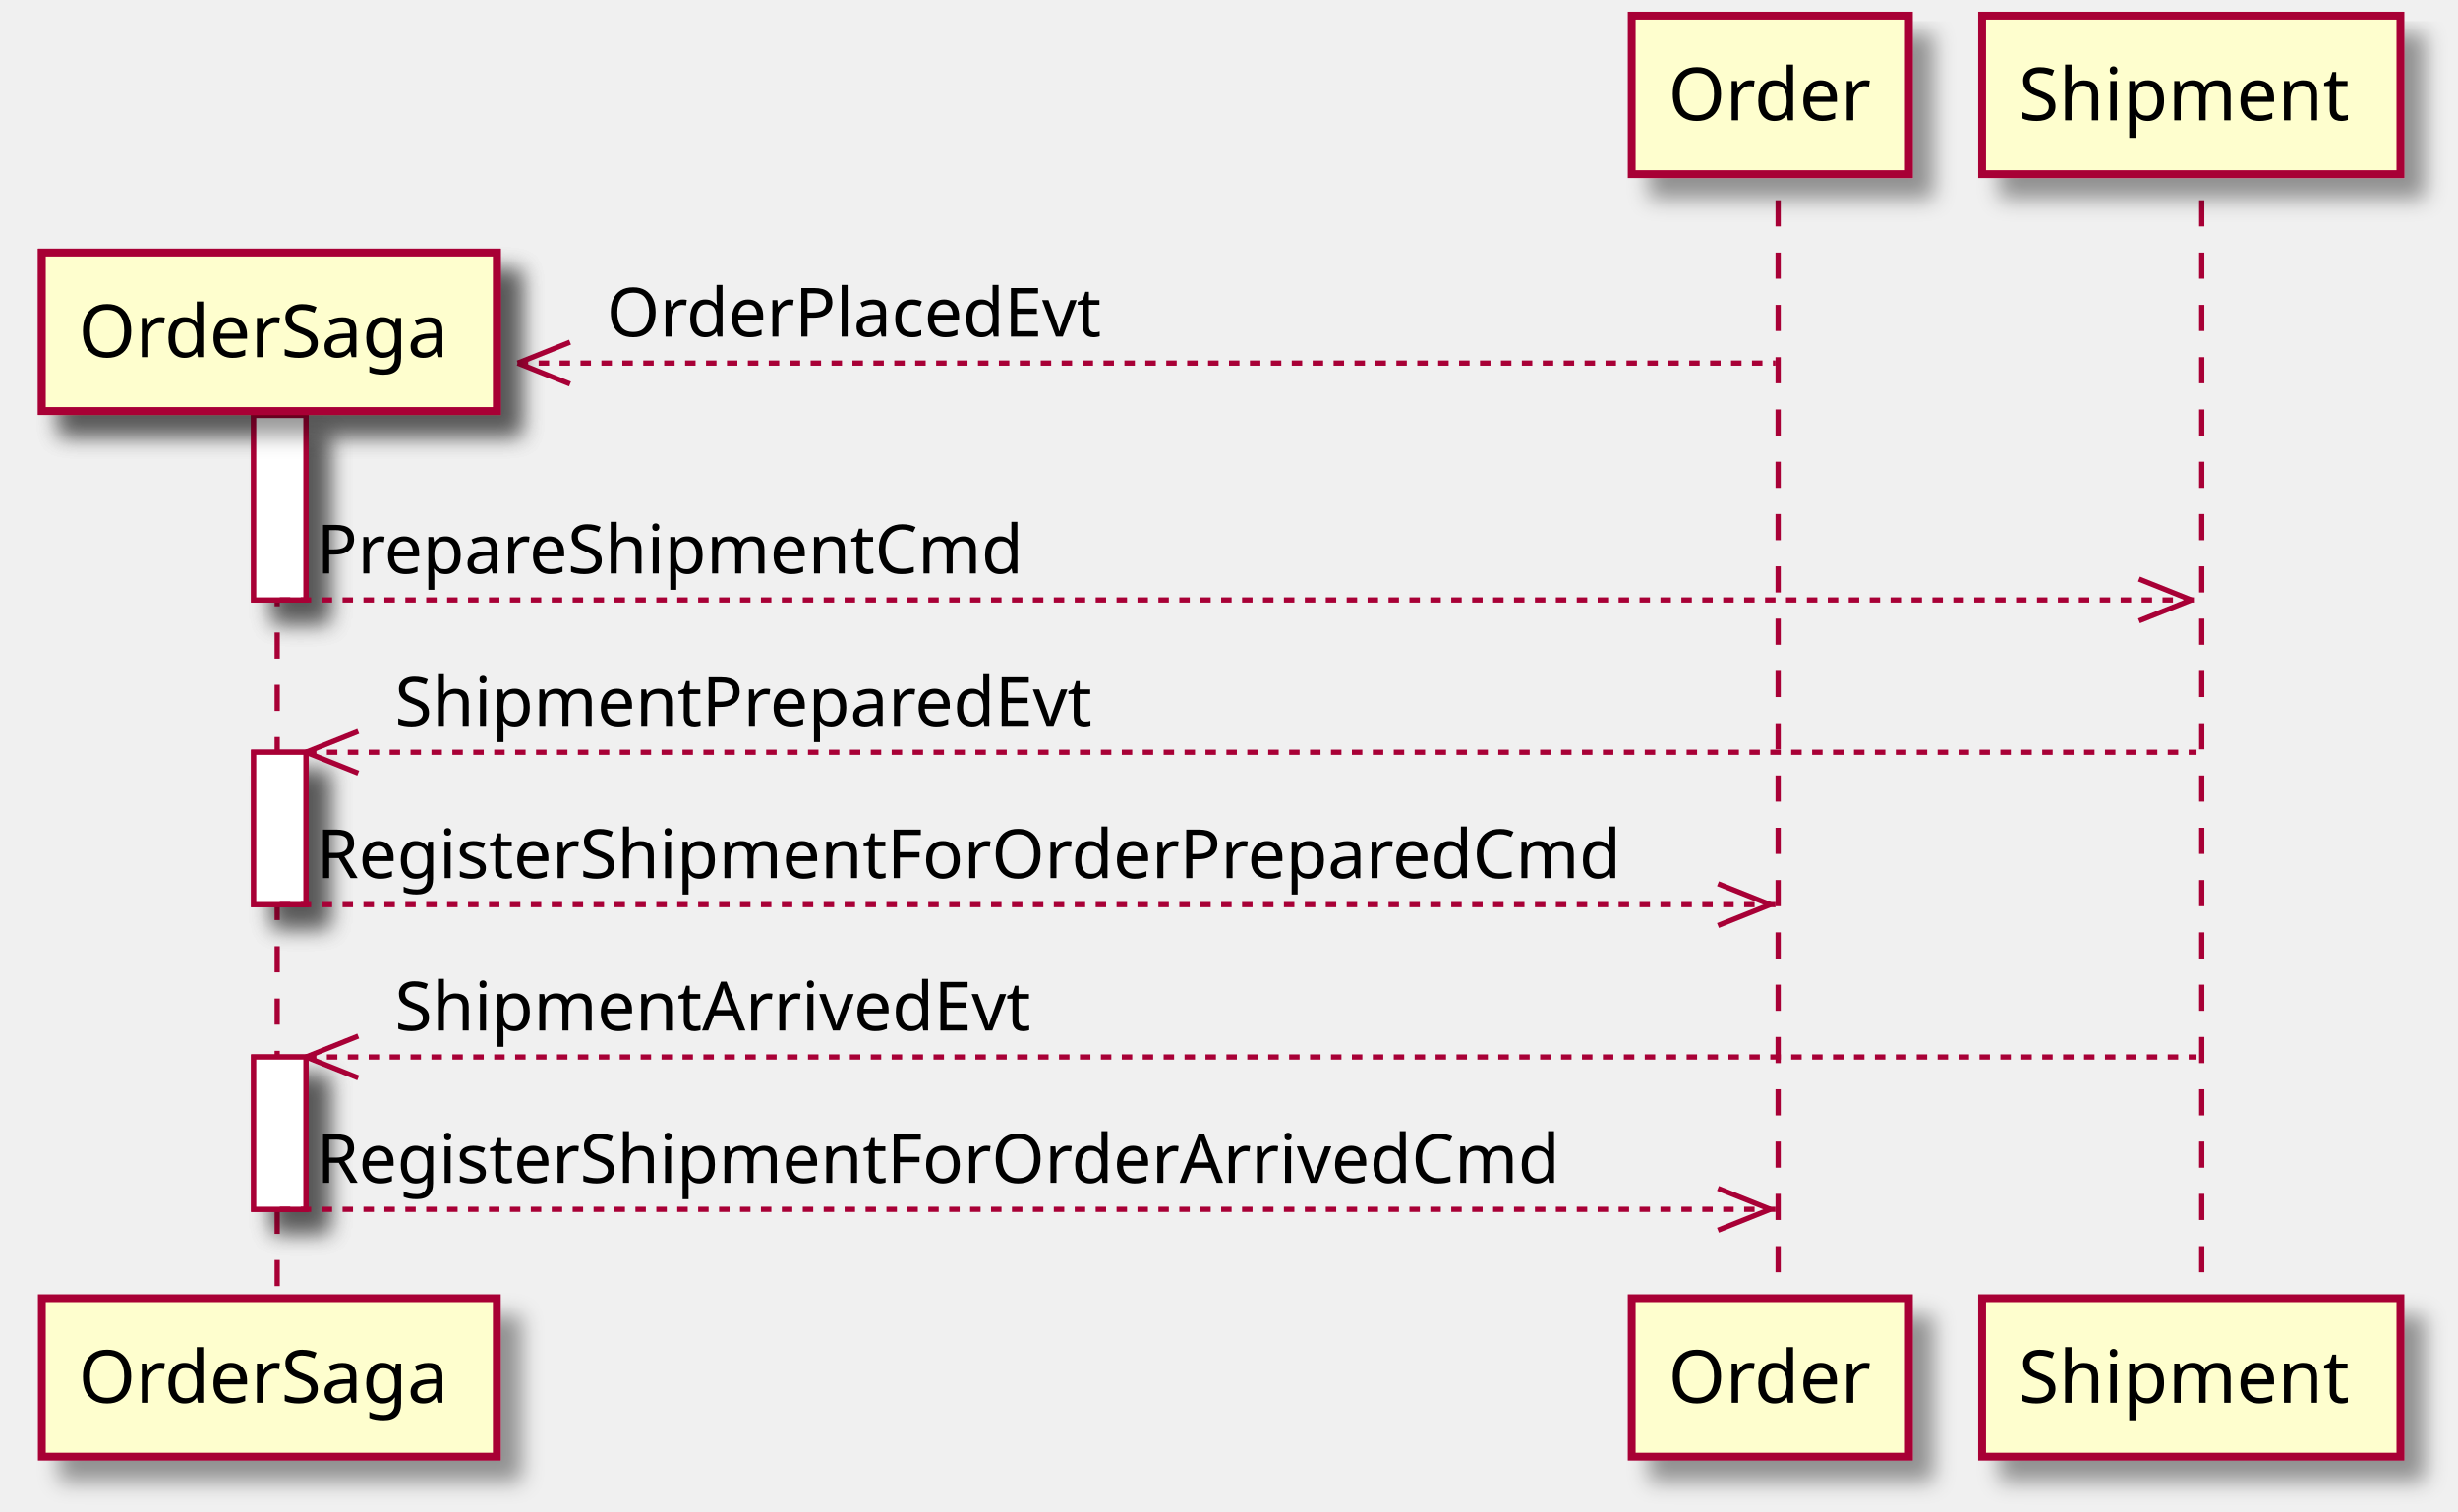
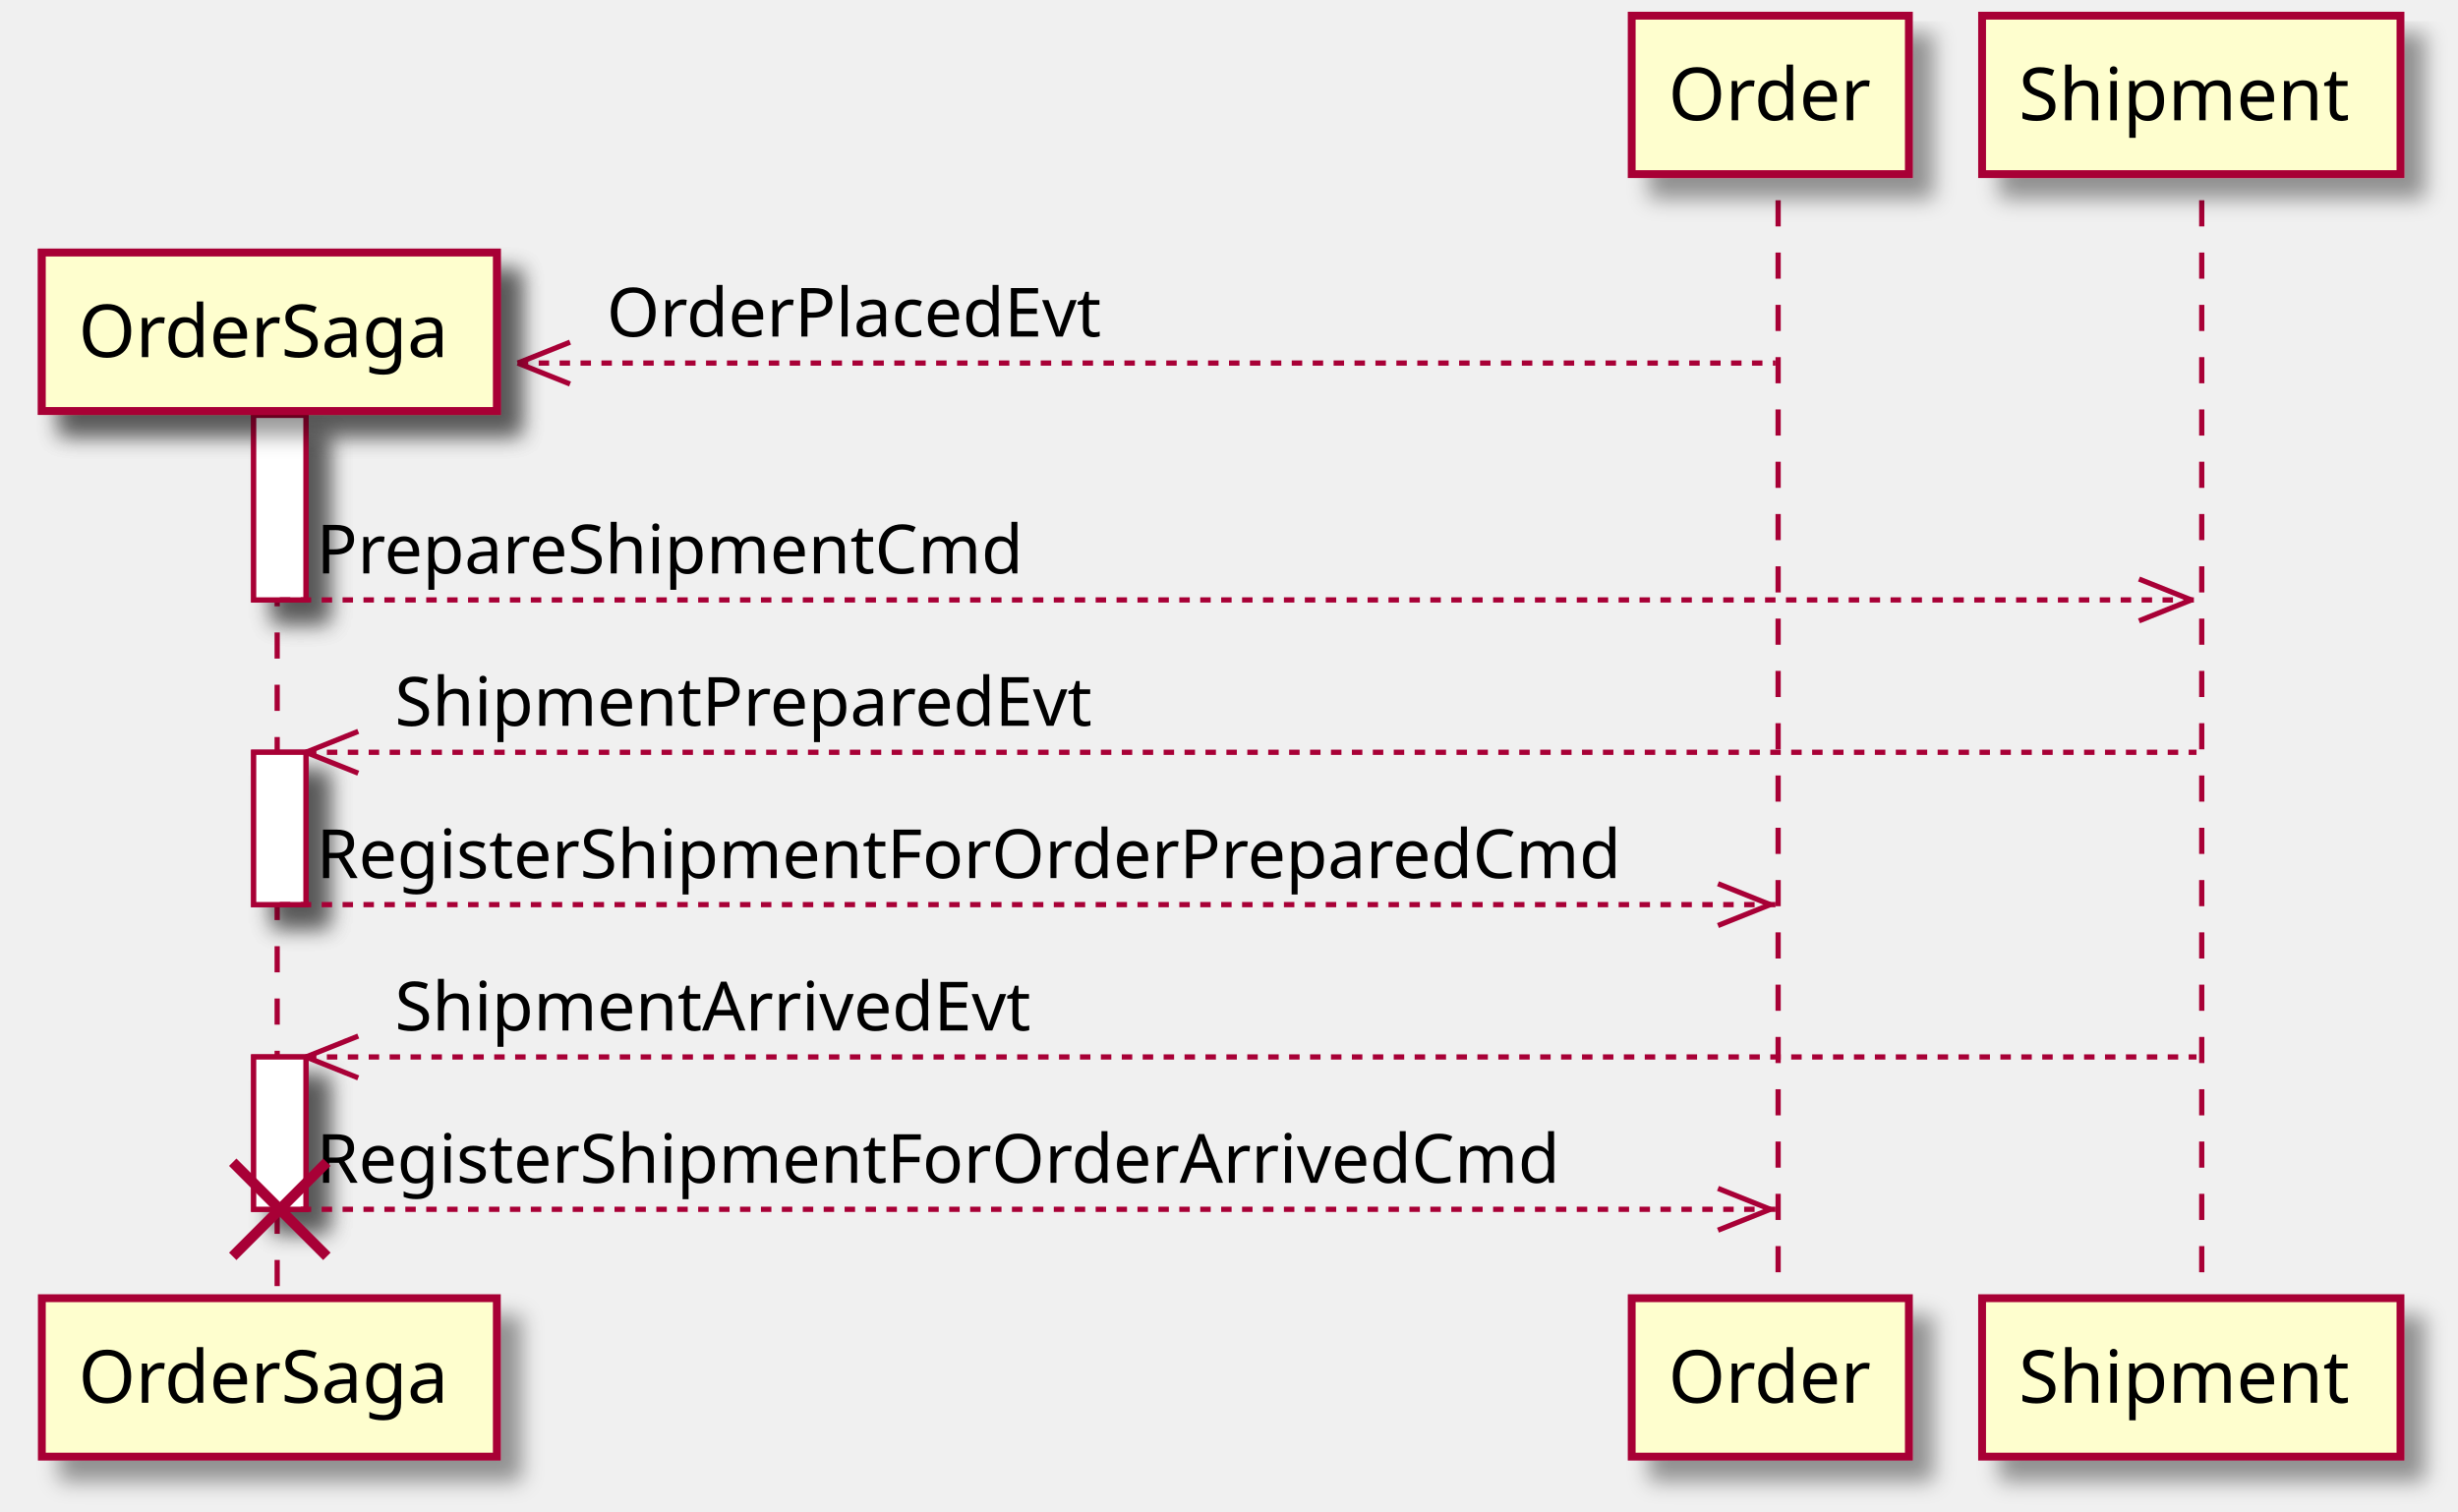
<svg xmlns="http://www.w3.org/2000/svg" contentScriptType="application/ecmascript" contentStyleType="text/css" height="289px" preserveAspectRatio="none" style="width:470px;height:289px;" version="1.1" viewBox="0 0 470 289" width="470px" zoomAndPan="magnify">
  <defs>
-     <filter height="300%" id="f1ej4bxfeakljj" width="300%" x="-1" y="-1">
+     <filter height="300%" id="f1qdhmev4yj7gp" width="300%" x="-1" y="-1">
      <feGaussianBlur result="blurOut" stdDeviation="2.0" />
      <feColorMatrix in="blurOut" result="blurOut2" type="matrix" values="0 0 0 0 0 0 0 0 0 0 0 0 0 0 0 0 0 0 .4 0" />
      <feOffset dx="4.0" dy="4.0" in="blurOut2" result="blurOut3" />
      <feBlend in="SourceGraphic" in2="blurOut3" mode="normal" />
    </filter>
  </defs>
  <g>
-     <rect fill="#FFFFFF" filter="url(#f1ej4bxfeakljj)" height="35.297" style="stroke: #A80036; stroke-width: 1.0;" width="10" x="48.5" y="79.43" />
-     <rect fill="#FFFFFF" filter="url(#f1ej4bxfeakljj)" height="29.133" style="stroke: #A80036; stroke-width: 1.0;" width="10" x="48.5" y="143.859" />
-     <rect fill="#FFFFFF" filter="url(#f1ej4bxfeakljj)" height="29.133" style="stroke: #A80036; stroke-width: 1.0;" width="10" x="48.5" y="202.125" />
-     <rect fill="#FEFECE" filter="url(#f1ej4bxfeakljj)" height="30.297" style="stroke: #A80036; stroke-width: 1.5;" width="87" x="8" y="48.297" />
+     <rect fill="#FFFFFF" filter="url(#f1qdhmev4yj7gp)" height="35.297" style="stroke: #A80036; stroke-width: 1.0;" width="10" x="48.5" y="79.43" />
+     <rect fill="#FFFFFF" filter="url(#f1qdhmev4yj7gp)" height="29.133" style="stroke: #A80036; stroke-width: 1.0;" width="10" x="48.5" y="143.859" />
+     <rect fill="#FFFFFF" filter="url(#f1qdhmev4yj7gp)" height="29.133" style="stroke: #A80036; stroke-width: 1.0;" width="10" x="48.5" y="202.125" />
+     <rect fill="#FEFECE" filter="url(#f1qdhmev4yj7gp)" height="30.297" style="stroke: #A80036; stroke-width: 1.5;" width="87" x="8" y="48.297" />
    <text fill="#000000" font-family="sans-serif" font-size="14" lengthAdjust="spacingAndGlyphs" textLength="73" x="15" y="68.292">OrderSaga</text>
    <line style="stroke: #A80036; stroke-width: 1.0; stroke-dasharray: 5.0,5.0;" x1="53" x2="53" y1="80.945" y2="249.258" />
    <line style="stroke: #A80036; stroke-width: 1.0; stroke-dasharray: 5.0,5.0;" x1="340" x2="340" y1="38.297" y2="249.258" />
    <line style="stroke: #A80036; stroke-width: 1.0; stroke-dasharray: 5.0,5.0;" x1="421" x2="421" y1="38.297" y2="249.258" />
-     <rect fill="#FEFECE" filter="url(#f1ej4bxfeakljj)" height="30.297" style="stroke: #A80036; stroke-width: 1.5;" width="87" x="8" y="248.258" />
+     <rect fill="#FEFECE" filter="url(#f1qdhmev4yj7gp)" height="30.297" style="stroke: #A80036; stroke-width: 1.5;" width="87" x="8" y="248.258" />
    <text fill="#000000" font-family="sans-serif" font-size="14" lengthAdjust="spacingAndGlyphs" textLength="73" x="15" y="268.253">OrderSaga</text>
-     <rect fill="#FEFECE" filter="url(#f1ej4bxfeakljj)" height="30.297" style="stroke: #A80036; stroke-width: 1.5;" width="53" x="312" y="3" />
+     <rect fill="#FEFECE" filter="url(#f1qdhmev4yj7gp)" height="30.297" style="stroke: #A80036; stroke-width: 1.5;" width="53" x="312" y="3" />
    <text fill="#000000" font-family="sans-serif" font-size="14" lengthAdjust="spacingAndGlyphs" textLength="39" x="319" y="22.995">Order</text>
-     <rect fill="#FEFECE" filter="url(#f1ej4bxfeakljj)" height="30.297" style="stroke: #A80036; stroke-width: 1.5;" width="53" x="312" y="248.258" />
+     <rect fill="#FEFECE" filter="url(#f1qdhmev4yj7gp)" height="30.297" style="stroke: #A80036; stroke-width: 1.5;" width="53" x="312" y="248.258" />
    <text fill="#000000" font-family="sans-serif" font-size="14" lengthAdjust="spacingAndGlyphs" textLength="39" x="319" y="268.253">Order</text>
-     <rect fill="#FEFECE" filter="url(#f1ej4bxfeakljj)" height="30.297" style="stroke: #A80036; stroke-width: 1.5;" width="80" x="379" y="3" />
+     <rect fill="#FEFECE" filter="url(#f1qdhmev4yj7gp)" height="30.297" style="stroke: #A80036; stroke-width: 1.5;" width="80" x="379" y="3" />
    <text fill="#000000" font-family="sans-serif" font-size="14" lengthAdjust="spacingAndGlyphs" textLength="66" x="386" y="22.995">Shipment</text>
-     <rect fill="#FEFECE" filter="url(#f1ej4bxfeakljj)" height="30.297" style="stroke: #A80036; stroke-width: 1.5;" width="80" x="379" y="248.258" />
+     <rect fill="#FEFECE" filter="url(#f1qdhmev4yj7gp)" height="30.297" style="stroke: #A80036; stroke-width: 1.5;" width="80" x="379" y="248.258" />
    <text fill="#000000" font-family="sans-serif" font-size="14" lengthAdjust="spacingAndGlyphs" textLength="66" x="386" y="268.253">Shipment</text>
-     <rect fill="#FFFFFF" filter="url(#f1ej4bxfeakljj)" height="35.297" style="stroke: #A80036; stroke-width: 1.0;" width="10" x="48.5" y="79.43" />
-     <rect fill="#FFFFFF" filter="url(#f1ej4bxfeakljj)" height="29.133" style="stroke: #A80036; stroke-width: 1.0;" width="10" x="48.5" y="143.859" />
-     <rect fill="#FFFFFF" filter="url(#f1ej4bxfeakljj)" height="29.133" style="stroke: #A80036; stroke-width: 1.0;" width="10" x="48.5" y="202.125" />
+     <rect fill="#FFFFFF" filter="url(#f1qdhmev4yj7gp)" height="35.297" style="stroke: #A80036; stroke-width: 1.0;" width="10" x="48.5" y="79.43" />
+     <rect fill="#FFFFFF" filter="url(#f1qdhmev4yj7gp)" height="29.133" style="stroke: #A80036; stroke-width: 1.0;" width="10" x="48.5" y="143.859" />
+     <rect fill="#FFFFFF" filter="url(#f1qdhmev4yj7gp)" height="29.133" style="stroke: #A80036; stroke-width: 1.0;" width="10" x="48.5" y="202.125" />
    <line style="stroke: #A80036; stroke-width: 1.0;" x1="99" x2="109" y1="69.43" y2="65.43" />
    <line style="stroke: #A80036; stroke-width: 1.0;" x1="99" x2="109" y1="69.43" y2="73.43" />
    <line style="stroke: #A80036; stroke-width: 1.0; stroke-dasharray: 2.0,2.0;" x1="99" x2="339.5" y1="69.43" y2="69.43" />
    <text fill="#000000" font-family="sans-serif" font-size="13" lengthAdjust="spacingAndGlyphs" textLength="98" x="116" y="64.364">OrderPlacedEvt</text>
-     <rect fill="#FEFECE" filter="url(#f1ej4bxfeakljj)" height="30.297" style="stroke: #A80036; stroke-width: 1.5;" width="87" x="8" y="48.297" />
+     <rect fill="#FEFECE" filter="url(#f1qdhmev4yj7gp)" height="30.297" style="stroke: #A80036; stroke-width: 1.5;" width="87" x="8" y="48.297" />
    <text fill="#000000" font-family="sans-serif" font-size="14" lengthAdjust="spacingAndGlyphs" textLength="73" x="15" y="68.292">OrderSaga</text>
    <line style="stroke: #A80036; stroke-width: 1.0;" x1="419" x2="409" y1="114.727" y2="110.727" />
    <line style="stroke: #A80036; stroke-width: 1.0;" x1="419" x2="409" y1="114.727" y2="118.727" />
    <line style="stroke: #A80036; stroke-width: 1.0; stroke-dasharray: 2.0,2.0;" x1="53.5" x2="420" y1="114.727" y2="114.727" />
    <text fill="#000000" font-family="sans-serif" font-size="13" lengthAdjust="spacingAndGlyphs" textLength="142" x="60.5" y="109.661">PrepareShipmentCmd</text>
    <line style="stroke: #A80036; stroke-width: 1.0;" x1="58.5" x2="68.5" y1="143.859" y2="139.859" />
    <line style="stroke: #A80036; stroke-width: 1.0;" x1="58.5" x2="68.5" y1="143.859" y2="147.859" />
    <line style="stroke: #A80036; stroke-width: 1.0; stroke-dasharray: 2.0,2.0;" x1="58.5" x2="420" y1="143.859" y2="143.859" />
    <text fill="#000000" font-family="sans-serif" font-size="13" lengthAdjust="spacingAndGlyphs" textLength="140" x="75.5" y="138.793">ShipmentPreparedEvt</text>
    <line style="stroke: #A80036; stroke-width: 1.0;" x1="338.5" x2="328.5" y1="172.992" y2="168.992" />
    <line style="stroke: #A80036; stroke-width: 1.0;" x1="338.5" x2="328.5" y1="172.992" y2="176.992" />
    <line style="stroke: #A80036; stroke-width: 1.0; stroke-dasharray: 2.0,2.0;" x1="53.5" x2="339.5" y1="172.992" y2="172.992" />
    <text fill="#000000" font-family="sans-serif" font-size="13" lengthAdjust="spacingAndGlyphs" textLength="258" x="60.5" y="167.926">RegisterShipmentForOrderPreparedCmd</text>
    <line style="stroke: #A80036; stroke-width: 1.0;" x1="58.5" x2="68.5" y1="202.125" y2="198.125" />
    <line style="stroke: #A80036; stroke-width: 1.0;" x1="58.5" x2="68.5" y1="202.125" y2="206.125" />
    <line style="stroke: #A80036; stroke-width: 1.0; stroke-dasharray: 2.0,2.0;" x1="58.5" x2="420" y1="202.125" y2="202.125" />
    <text fill="#000000" font-family="sans-serif" font-size="13" lengthAdjust="spacingAndGlyphs" textLength="127" x="75.5" y="197.059">ShipmentArrivedEvt</text>
    <line style="stroke: #A80036; stroke-width: 1.0;" x1="338.5" x2="328.5" y1="231.258" y2="227.258" />
    <line style="stroke: #A80036; stroke-width: 1.0;" x1="338.5" x2="328.5" y1="231.258" y2="235.258" />
    <line style="stroke: #A80036; stroke-width: 1.0; stroke-dasharray: 2.0,2.0;" x1="53.5" x2="339.5" y1="231.258" y2="231.258" />
    <text fill="#000000" font-family="sans-serif" font-size="13" lengthAdjust="spacingAndGlyphs" textLength="245" x="60.5" y="226.192">RegisterShipmentForOrderArrivedCmd</text>
+     <line style="stroke: #A80036; stroke-width: 2.0;" x1="44.5" x2="62.5" y1="222.258" y2="240.258" />
+     <line style="stroke: #A80036; stroke-width: 2.0;" x1="44.5" x2="62.5" y1="240.258" y2="222.258" />
  </g>
</svg>
